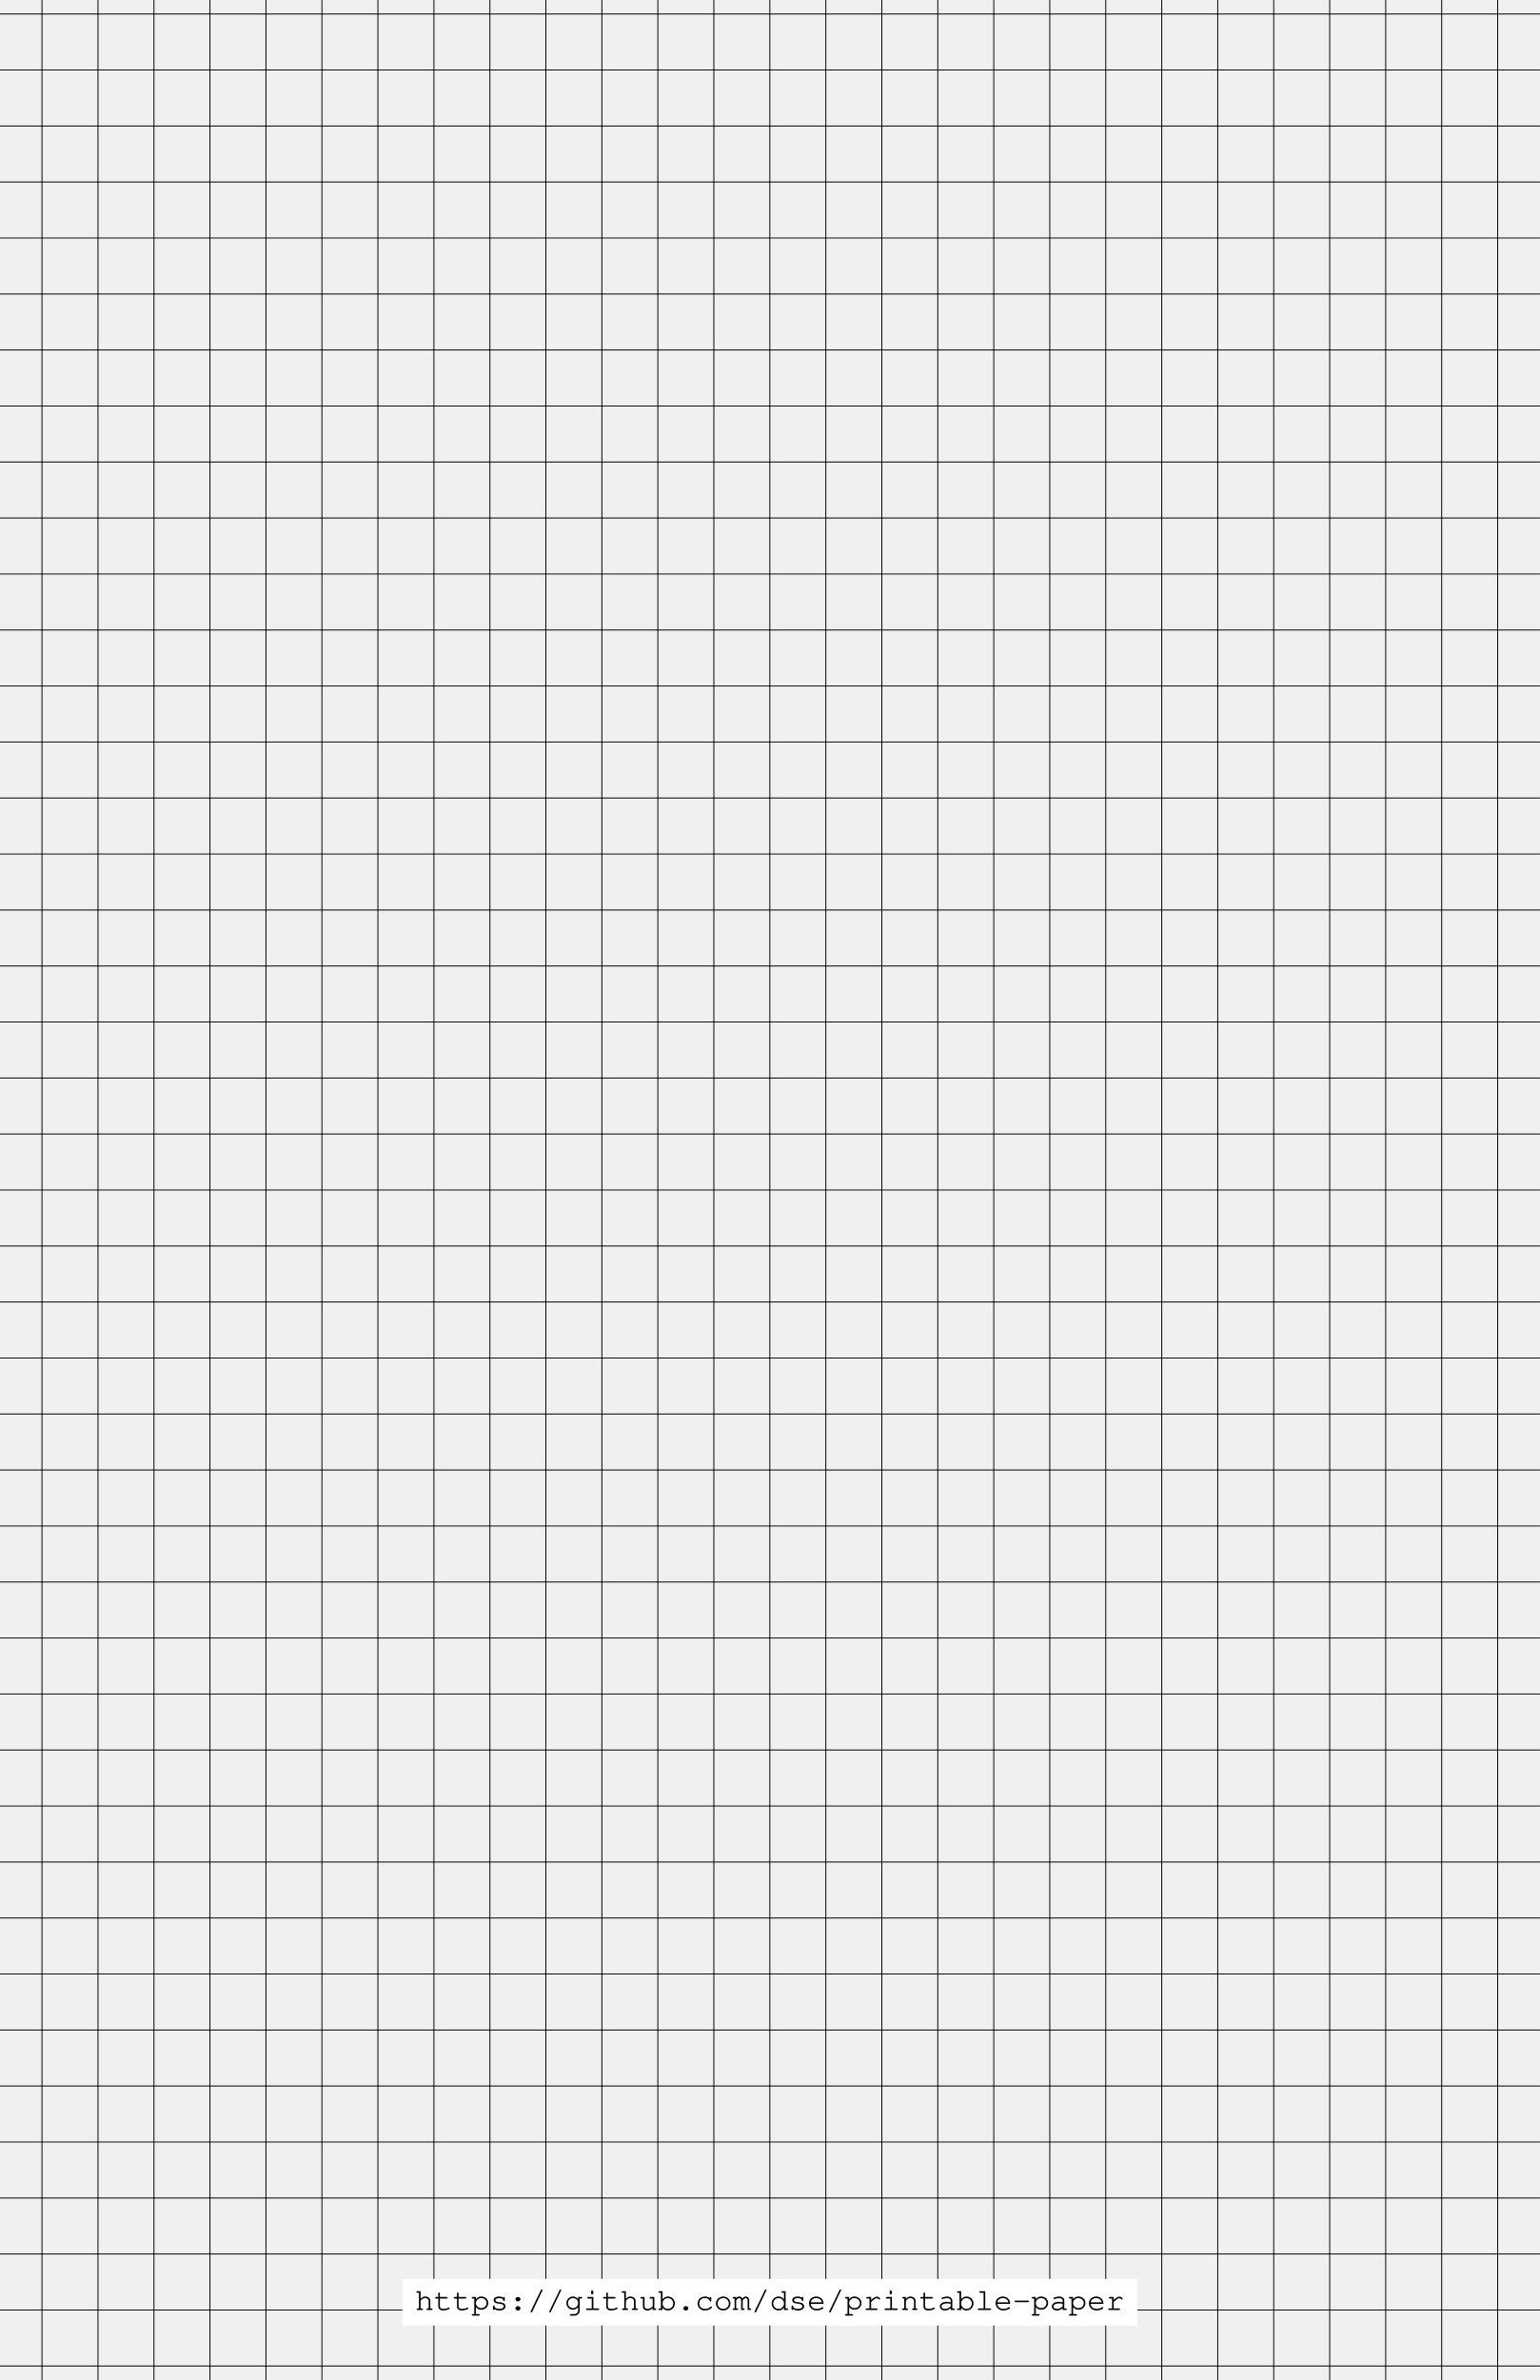
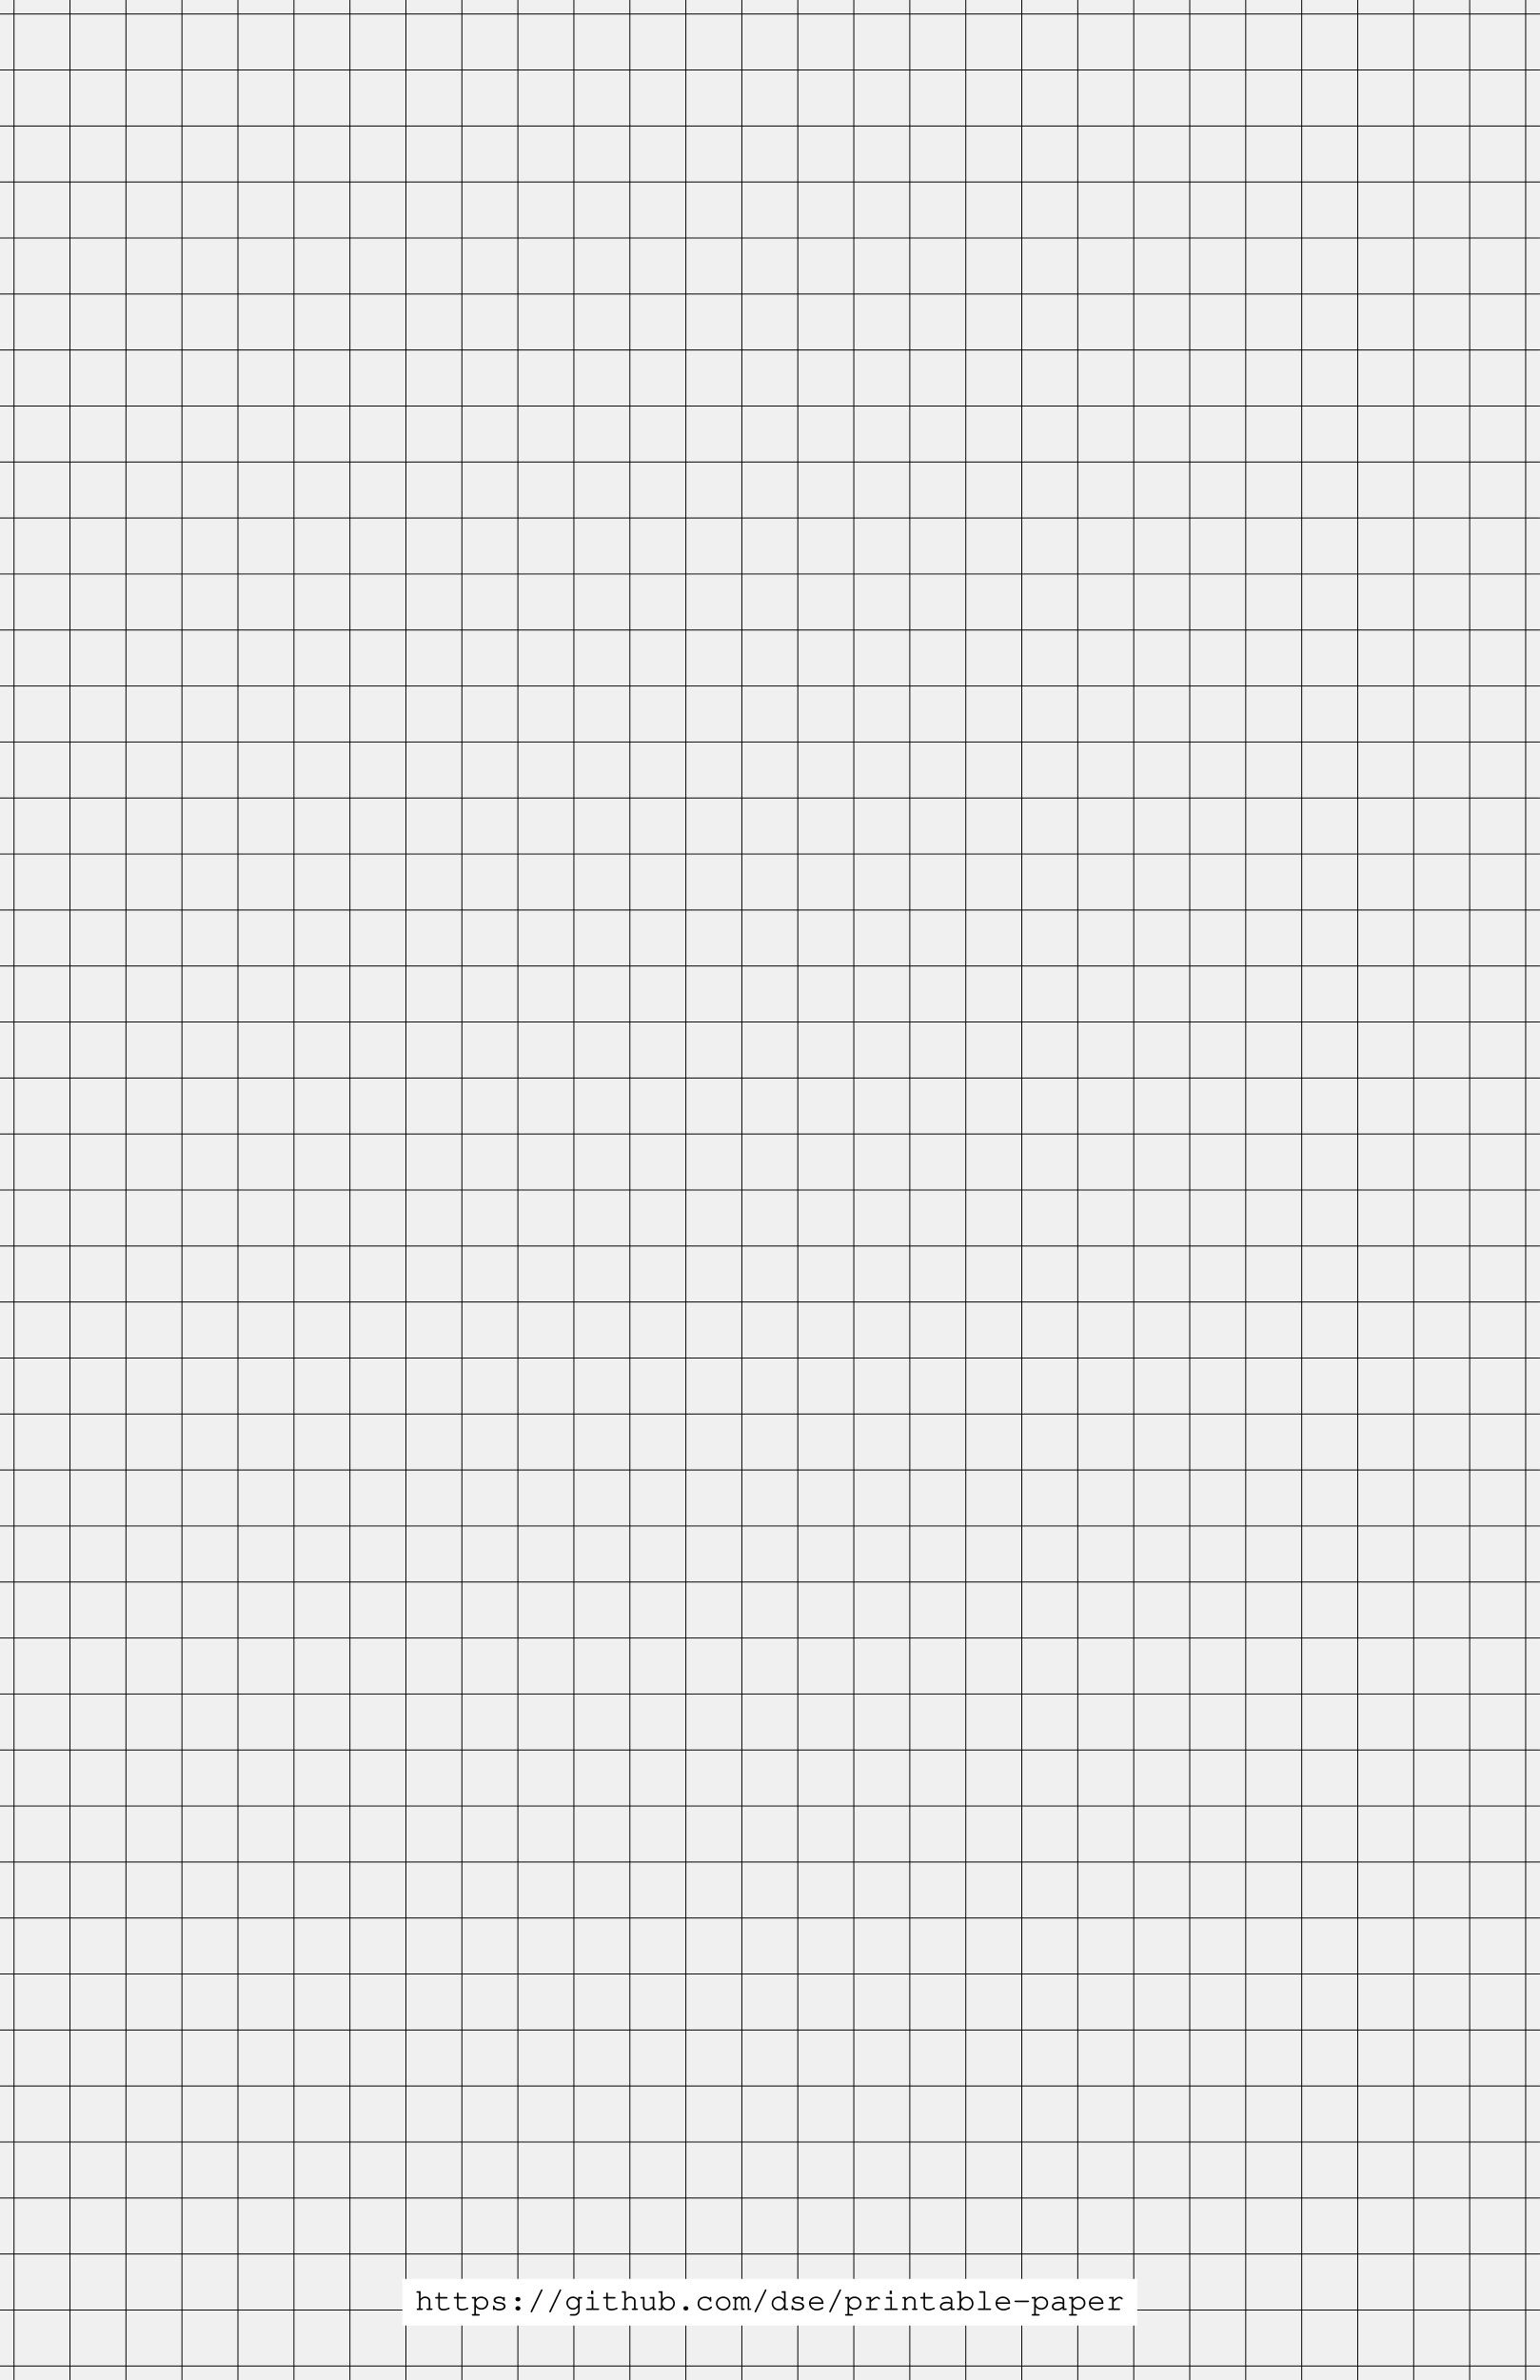
<svg xmlns="http://www.w3.org/2000/svg" width="396.000pt" height="612.000pt" viewBox="0.000 0.000 396.000 612.000">
  <style>
        .line, .dot, .major-line, .feint-line, .margin-line { stroke-linecap: round; }
        .stroke-linecap-butt   { stroke-linecap: butt; }
        .stroke-linecap-round  { stroke-linecap: round; }
        .stroke-linecap-square { stroke-linecap: square; }
        .rectangle { fill: #ffffff; }


        .line        { stroke-width: 0.24px; opacity:  1; }
        .major-line  { stroke-width: 0.339px; opacity: 1; }
        .feint-line  { stroke-width: 0.17px; opacity:  1; }
        .dot         { stroke-width: 0.96px; opacity:  1; }
        .margin-line { stroke-width: 0.24px; opacity:  1; }
        .line        { stroke: #000000; }
        .major-line  { stroke: #000000; }
        .feint-line  { stroke: #000000; }
        .dot         { stroke: #000000; }
        .margin-line { stroke: #000000; }
  </style>
  <defs />
  <g id="grid">
    <line x1="0.000" x2="396.000" y1="3.600" y2="3.600" class="line horizontal" />
    <line x1="0.000" x2="396.000" y1="18.000" y2="18.000" class="line horizontal" />
    <line x1="0.000" x2="396.000" y1="32.400" y2="32.400" class="line horizontal" />
    <line x1="0.000" x2="396.000" y1="46.800" y2="46.800" class="line horizontal" />
    <line x1="0.000" x2="396.000" y1="61.200" y2="61.200" class="line horizontal" />
    <line x1="0.000" x2="396.000" y1="75.600" y2="75.600" class="line horizontal" />
    <line x1="0.000" x2="396.000" y1="90.000" y2="90.000" class="line horizontal" />
    <line x1="0.000" x2="396.000" y1="104.400" y2="104.400" class="line horizontal" />
    <line x1="0.000" x2="396.000" y1="118.800" y2="118.800" class="line horizontal" />
    <line x1="0.000" x2="396.000" y1="133.200" y2="133.200" class="line horizontal" />
    <line x1="0.000" x2="396.000" y1="147.600" y2="147.600" class="line horizontal" />
    <line x1="0.000" x2="396.000" y1="162.000" y2="162.000" class="line horizontal" />
    <line x1="0.000" x2="396.000" y1="176.400" y2="176.400" class="line horizontal" />
    <line x1="0.000" x2="396.000" y1="190.800" y2="190.800" class="line horizontal" />
    <line x1="0.000" x2="396.000" y1="205.200" y2="205.200" class="line horizontal" />
    <line x1="0.000" x2="396.000" y1="219.600" y2="219.600" class="line horizontal" />
    <line x1="0.000" x2="396.000" y1="234.000" y2="234.000" class="line horizontal" />
    <line x1="0.000" x2="396.000" y1="248.400" y2="248.400" class="line horizontal" />
    <line x1="0.000" x2="396.000" y1="262.800" y2="262.800" class="line horizontal" />
    <line x1="0.000" x2="396.000" y1="277.200" y2="277.200" class="line horizontal" />
    <line x1="0.000" x2="396.000" y1="291.600" y2="291.600" class="line horizontal" />
    <line x1="0.000" x2="396.000" y1="306.000" y2="306.000" class="line horizontal" />
    <line x1="0.000" x2="396.000" y1="320.400" y2="320.400" class="line horizontal" />
    <line x1="0.000" x2="396.000" y1="334.800" y2="334.800" class="line horizontal" />
    <line x1="0.000" x2="396.000" y1="349.200" y2="349.200" class="line horizontal" />
    <line x1="0.000" x2="396.000" y1="363.600" y2="363.600" class="line horizontal" />
    <line x1="0.000" x2="396.000" y1="378.000" y2="378.000" class="line horizontal" />
    <line x1="0.000" x2="396.000" y1="392.400" y2="392.400" class="line horizontal" />
    <line x1="0.000" x2="396.000" y1="406.800" y2="406.800" class="line horizontal" />
    <line x1="0.000" x2="396.000" y1="421.200" y2="421.200" class="line horizontal" />
    <line x1="0.000" x2="396.000" y1="435.600" y2="435.600" class="line horizontal" />
    <line x1="0.000" x2="396.000" y1="450.000" y2="450.000" class="line horizontal" />
    <line x1="0.000" x2="396.000" y1="464.400" y2="464.400" class="line horizontal" />
    <line x1="0.000" x2="396.000" y1="478.800" y2="478.800" class="line horizontal" />
    <line x1="0.000" x2="396.000" y1="493.200" y2="493.200" class="line horizontal" />
    <line x1="0.000" x2="396.000" y1="507.600" y2="507.600" class="line horizontal" />
    <line x1="0.000" x2="396.000" y1="522.000" y2="522.000" class="line horizontal" />
    <line x1="0.000" x2="396.000" y1="536.400" y2="536.400" class="line horizontal" />
    <line x1="0.000" x2="396.000" y1="550.800" y2="550.800" class="line horizontal" />
    <line x1="0.000" x2="396.000" y1="565.200" y2="565.200" class="line horizontal" />
    <line x1="0.000" x2="396.000" y1="579.600" y2="579.600" class="line horizontal" />
    <line x1="0.000" x2="396.000" y1="594.000" y2="594.000" class="line horizontal" />
    <line x1="0.000" x2="396.000" y1="608.400" y2="608.400" class="line horizontal" />
-     <line x1="10.800" x2="10.800" y1="0.000" y2="612.000" class="line vertical" />
-     <line x1="25.200" x2="25.200" y1="0.000" y2="612.000" class="line vertical" />
-     <line x1="39.600" x2="39.600" y1="0.000" y2="612.000" class="line vertical" />
-     <line x1="54.000" x2="54.000" y1="0.000" y2="612.000" class="line vertical" />
-     <line x1="68.400" x2="68.400" y1="0.000" y2="612.000" class="line vertical" />
-     <line x1="82.800" x2="82.800" y1="0.000" y2="612.000" class="line vertical" />
-     <line x1="97.200" x2="97.200" y1="0.000" y2="612.000" class="line vertical" />
-     <line x1="111.600" x2="111.600" y1="0.000" y2="612.000" class="line vertical" />
-     <line x1="126.000" x2="126.000" y1="0.000" y2="612.000" class="line vertical" />
-     <line x1="140.400" x2="140.400" y1="0.000" y2="612.000" class="line vertical" />
-     <line x1="154.800" x2="154.800" y1="0.000" y2="612.000" class="line vertical" />
-     <line x1="169.200" x2="169.200" y1="0.000" y2="612.000" class="line vertical" />
-     <line x1="183.600" x2="183.600" y1="0.000" y2="612.000" class="line vertical" />
-     <line x1="198.000" x2="198.000" y1="0.000" y2="612.000" class="line vertical" />
-     <line x1="212.400" x2="212.400" y1="0.000" y2="612.000" class="line vertical" />
-     <line x1="226.800" x2="226.800" y1="0.000" y2="612.000" class="line vertical" />
-     <line x1="241.200" x2="241.200" y1="0.000" y2="612.000" class="line vertical" />
-     <line x1="255.600" x2="255.600" y1="0.000" y2="612.000" class="line vertical" />
-     <line x1="270.000" x2="270.000" y1="0.000" y2="612.000" class="line vertical" />
-     <line x1="284.400" x2="284.400" y1="0.000" y2="612.000" class="line vertical" />
-     <line x1="298.800" x2="298.800" y1="0.000" y2="612.000" class="line vertical" />
-     <line x1="313.200" x2="313.200" y1="0.000" y2="612.000" class="line vertical" />
-     <line x1="327.600" x2="327.600" y1="0.000" y2="612.000" class="line vertical" />
-     <line x1="342.000" x2="342.000" y1="0.000" y2="612.000" class="line vertical" />
-     <line x1="356.400" x2="356.400" y1="0.000" y2="612.000" class="line vertical" />
-     <line x1="370.800" x2="370.800" y1="0.000" y2="612.000" class="line vertical" />
-     <line x1="385.200" x2="385.200" y1="0.000" y2="612.000" class="line vertical" />
+     <line x1="3.600" x2="3.600" y1="0.000" y2="612.000" class="line vertical" />
+     <line x1="18.000" x2="18.000" y1="0.000" y2="612.000" class="line vertical" />
+     <line x1="32.400" x2="32.400" y1="0.000" y2="612.000" class="line vertical" />
+     <line x1="46.800" x2="46.800" y1="0.000" y2="612.000" class="line vertical" />
+     <line x1="61.200" x2="61.200" y1="0.000" y2="612.000" class="line vertical" />
+     <line x1="75.600" x2="75.600" y1="0.000" y2="612.000" class="line vertical" />
+     <line x1="90.000" x2="90.000" y1="0.000" y2="612.000" class="line vertical" />
+     <line x1="104.400" x2="104.400" y1="0.000" y2="612.000" class="line vertical" />
+     <line x1="118.800" x2="118.800" y1="0.000" y2="612.000" class="line vertical" />
+     <line x1="133.200" x2="133.200" y1="0.000" y2="612.000" class="line vertical" />
+     <line x1="147.600" x2="147.600" y1="0.000" y2="612.000" class="line vertical" />
+     <line x1="162.000" x2="162.000" y1="0.000" y2="612.000" class="line vertical" />
+     <line x1="176.400" x2="176.400" y1="0.000" y2="612.000" class="line vertical" />
+     <line x1="190.800" x2="190.800" y1="0.000" y2="612.000" class="line vertical" />
+     <line x1="205.200" x2="205.200" y1="0.000" y2="612.000" class="line vertical" />
+     <line x1="219.600" x2="219.600" y1="0.000" y2="612.000" class="line vertical" />
+     <line x1="234.000" x2="234.000" y1="0.000" y2="612.000" class="line vertical" />
+     <line x1="248.400" x2="248.400" y1="0.000" y2="612.000" class="line vertical" />
+     <line x1="262.800" x2="262.800" y1="0.000" y2="612.000" class="line vertical" />
+     <line x1="277.200" x2="277.200" y1="0.000" y2="612.000" class="line vertical" />
+     <line x1="291.600" x2="291.600" y1="0.000" y2="612.000" class="line vertical" />
+     <line x1="306.000" x2="306.000" y1="0.000" y2="612.000" class="line vertical" />
+     <line x1="320.400" x2="320.400" y1="0.000" y2="612.000" class="line vertical" />
+     <line x1="334.800" x2="334.800" y1="0.000" y2="612.000" class="line vertical" />
+     <line x1="349.200" x2="349.200" y1="0.000" y2="612.000" class="line vertical" />
+     <line x1="363.600" x2="363.600" y1="0.000" y2="612.000" class="line vertical" />
+     <line x1="378.000" x2="378.000" y1="0.000" y2="612.000" class="line vertical" />
+     <line x1="392.400" x2="392.400" y1="0.000" y2="612.000" class="line vertical" />
  </g>
  <rect x="103.5" y="586" width="189" height="12" fill="#ffffff" stroke="none" stroke-width="0px" />
  <text x="198" y="594" text-anchor="middle" fill="#000000" stroke="none" stroke-width="0" style="font-family: &quot;Courier&quot;, &quot;Courier New&quot;, monospace; font-size: 6pt;">https://github.com/dse/printable-paper</text>
</svg>
